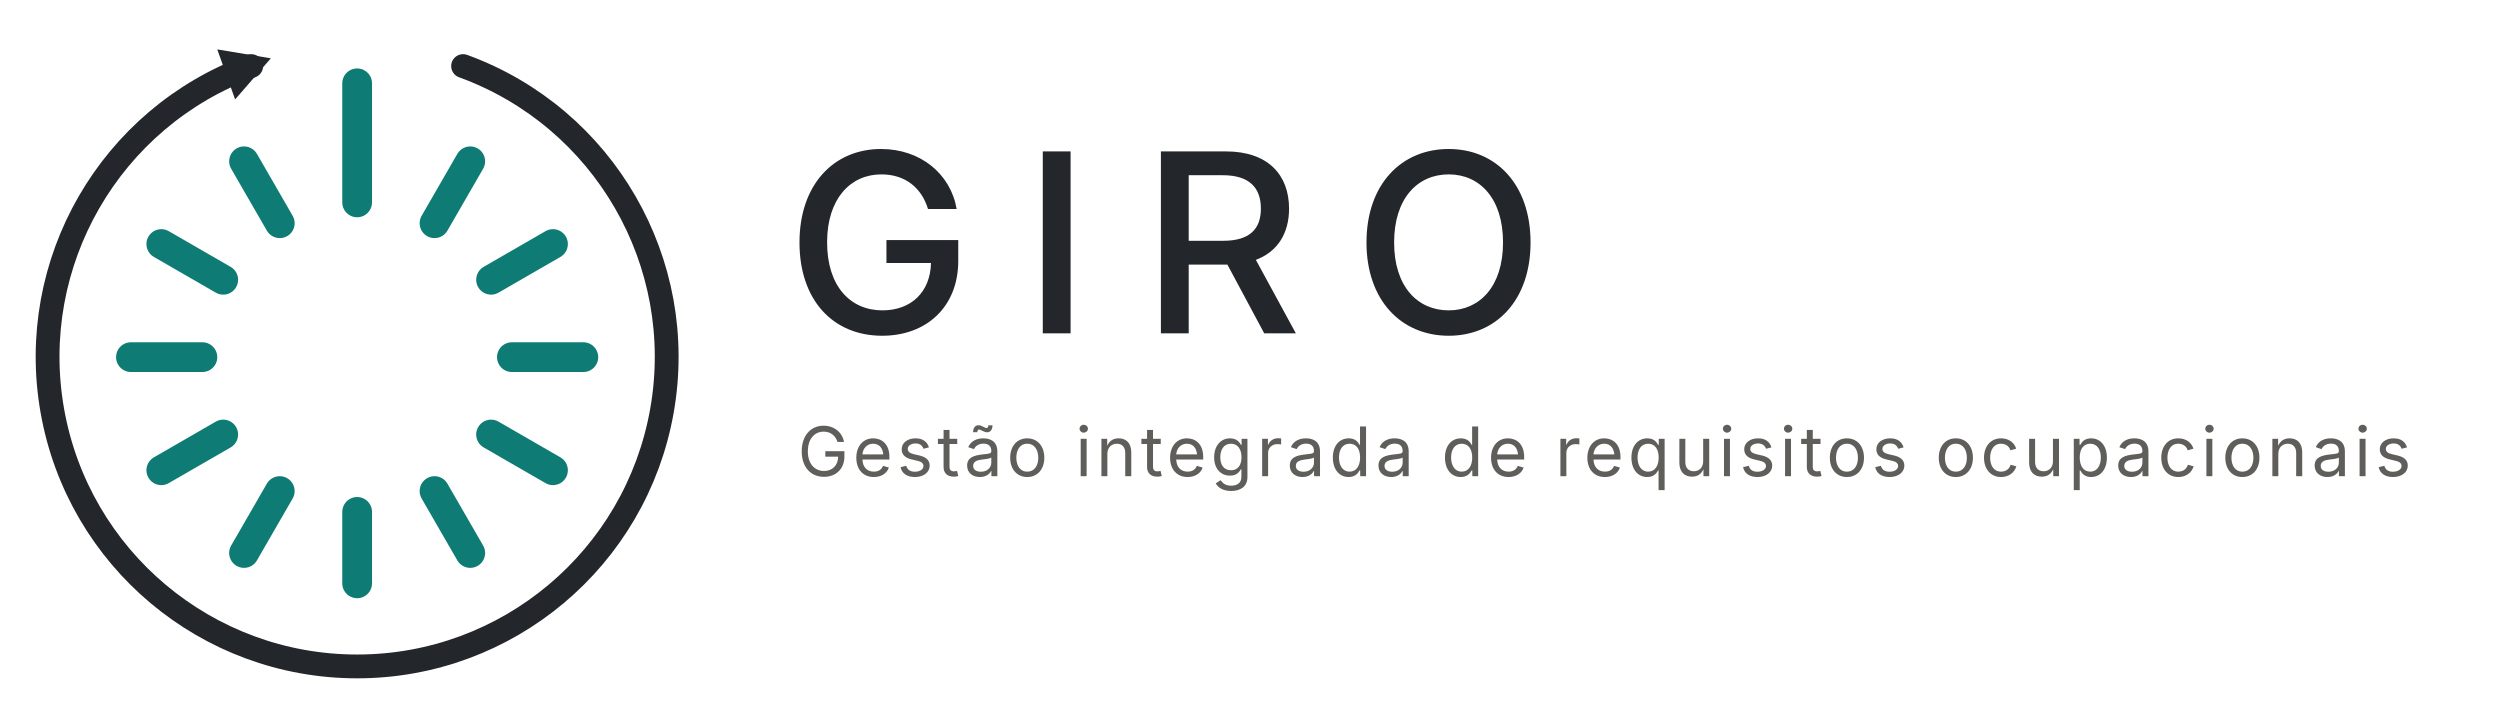
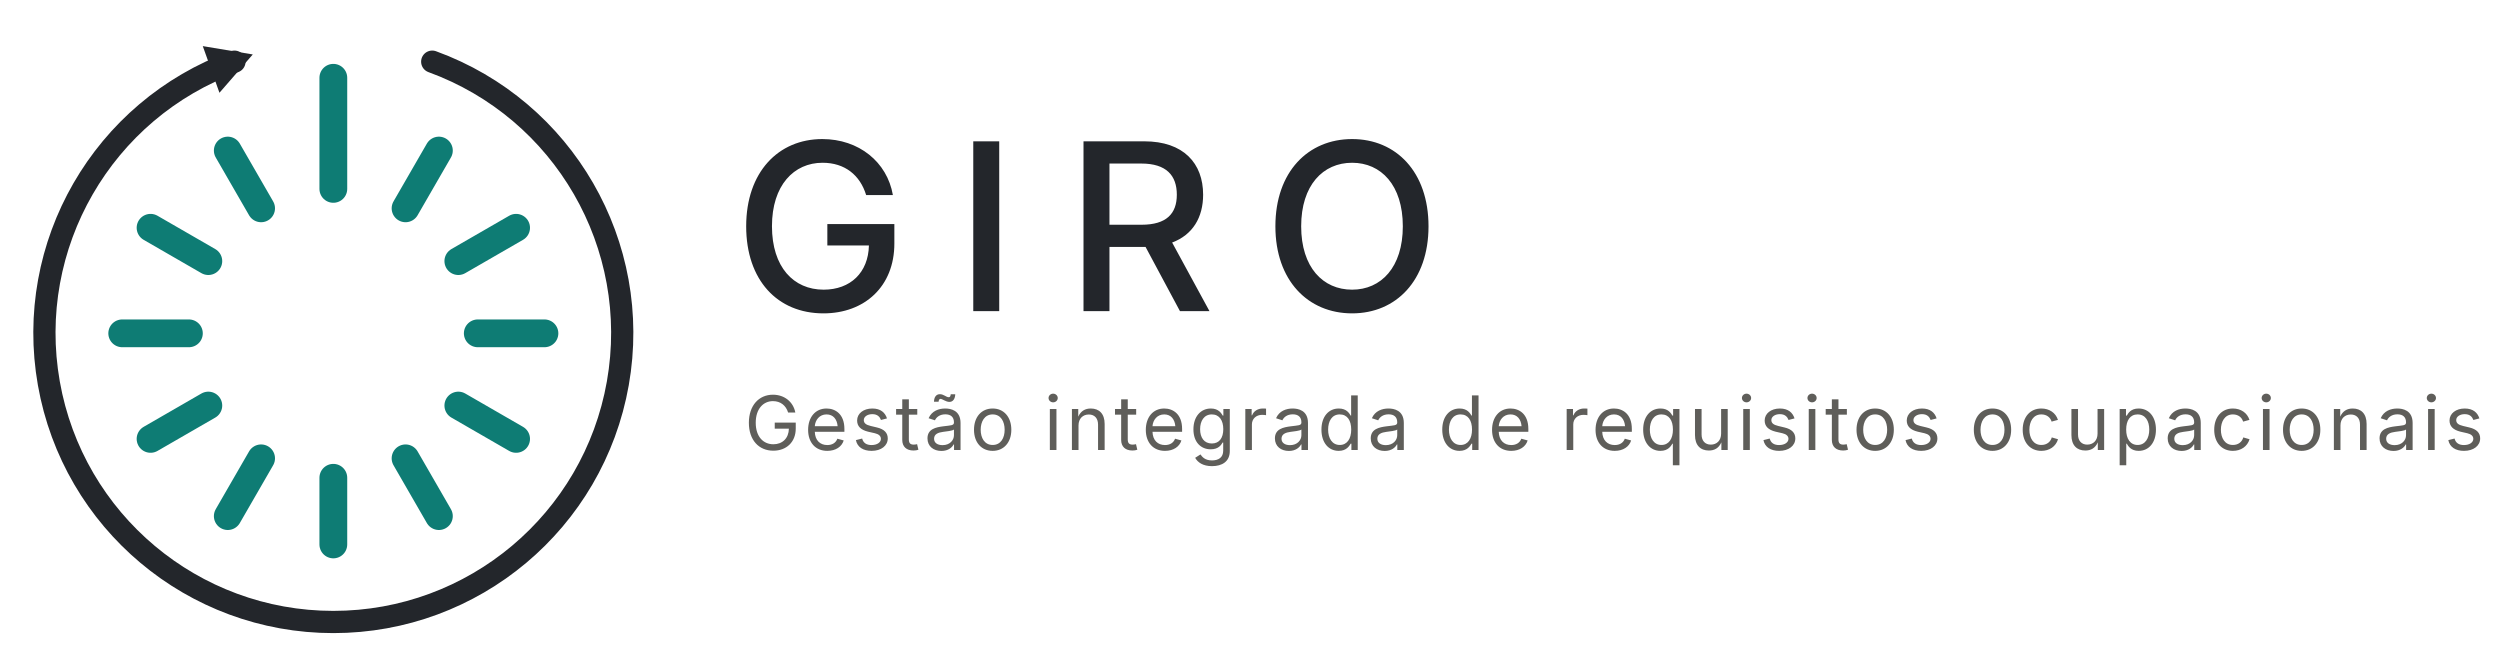
- <svg xmlns="http://www.w3.org/2000/svg" viewBox="0 0 420 120" width="420" height="120" role="img" aria-label="GIRO — Gestão integrada de requisitos ocupacionais">
+ <svg xmlns="http://www.w3.org/2000/svg" viewBox="0 0 450 120" width="450" height="120" role="img" aria-label="GIRO — Gestão integrada de requisitos ocupacionais">
  <g stroke="#0E7C74" stroke-width="5" stroke-linecap="round">
    <line x1="60" y1="34" x2="60" y2="14" />
    <line x1="73" y1="37.5" x2="79" y2="27.1" />
    <line x1="82.5" y1="47" x2="92.9" y2="41" />
    <line x1="86" y1="60" x2="98" y2="60" />
    <line x1="82.5" y1="73" x2="92.9" y2="79" />
    <line x1="73" y1="82.5" x2="79" y2="92.9" />
    <line x1="60" y1="86" x2="60" y2="98" />
    <line x1="47" y1="82.5" x2="41" y2="92.9" />
    <line x1="37.5" y1="73" x2="27.1" y2="79" />
    <line x1="34" y1="60" x2="22" y2="60" />
    <line x1="37.5" y1="47" x2="27.1" y2="41" />
    <line x1="47" y1="37.5" x2="41" y2="27.1" />
  </g>
  <path d="M77.8 11.1 A52 52 0 1 1 42.2 11.1" fill="none" stroke="#23262B" stroke-width="4" stroke-linecap="round" />
  <polygon points="45.5,9.8 39.5,16.7 36.5,8.3" fill="#23262B" />
  <text x="132" y="56" font-family="Inter, 'Segoe UI', system-ui, sans-serif" font-size="42" font-weight="500" letter-spacing="8.4" fill="#23262B">GIRO</text>
-   <text x="134" y="80" font-family="Inter, 'Segoe UI', system-ui, sans-serif" font-size="11.5" font-weight="400" letter-spacing="0.7" fill="#5F5E5A">Gestão integrada de requisitos ocupacionais</text>
+   <text x="134" y="81" font-family="Inter, 'Segoe UI', system-ui, sans-serif" font-size="13.5" font-weight="400" letter-spacing="0.7" fill="#5F5E5A">Gestão integrada de requisitos ocupacionais</text>
</svg>
